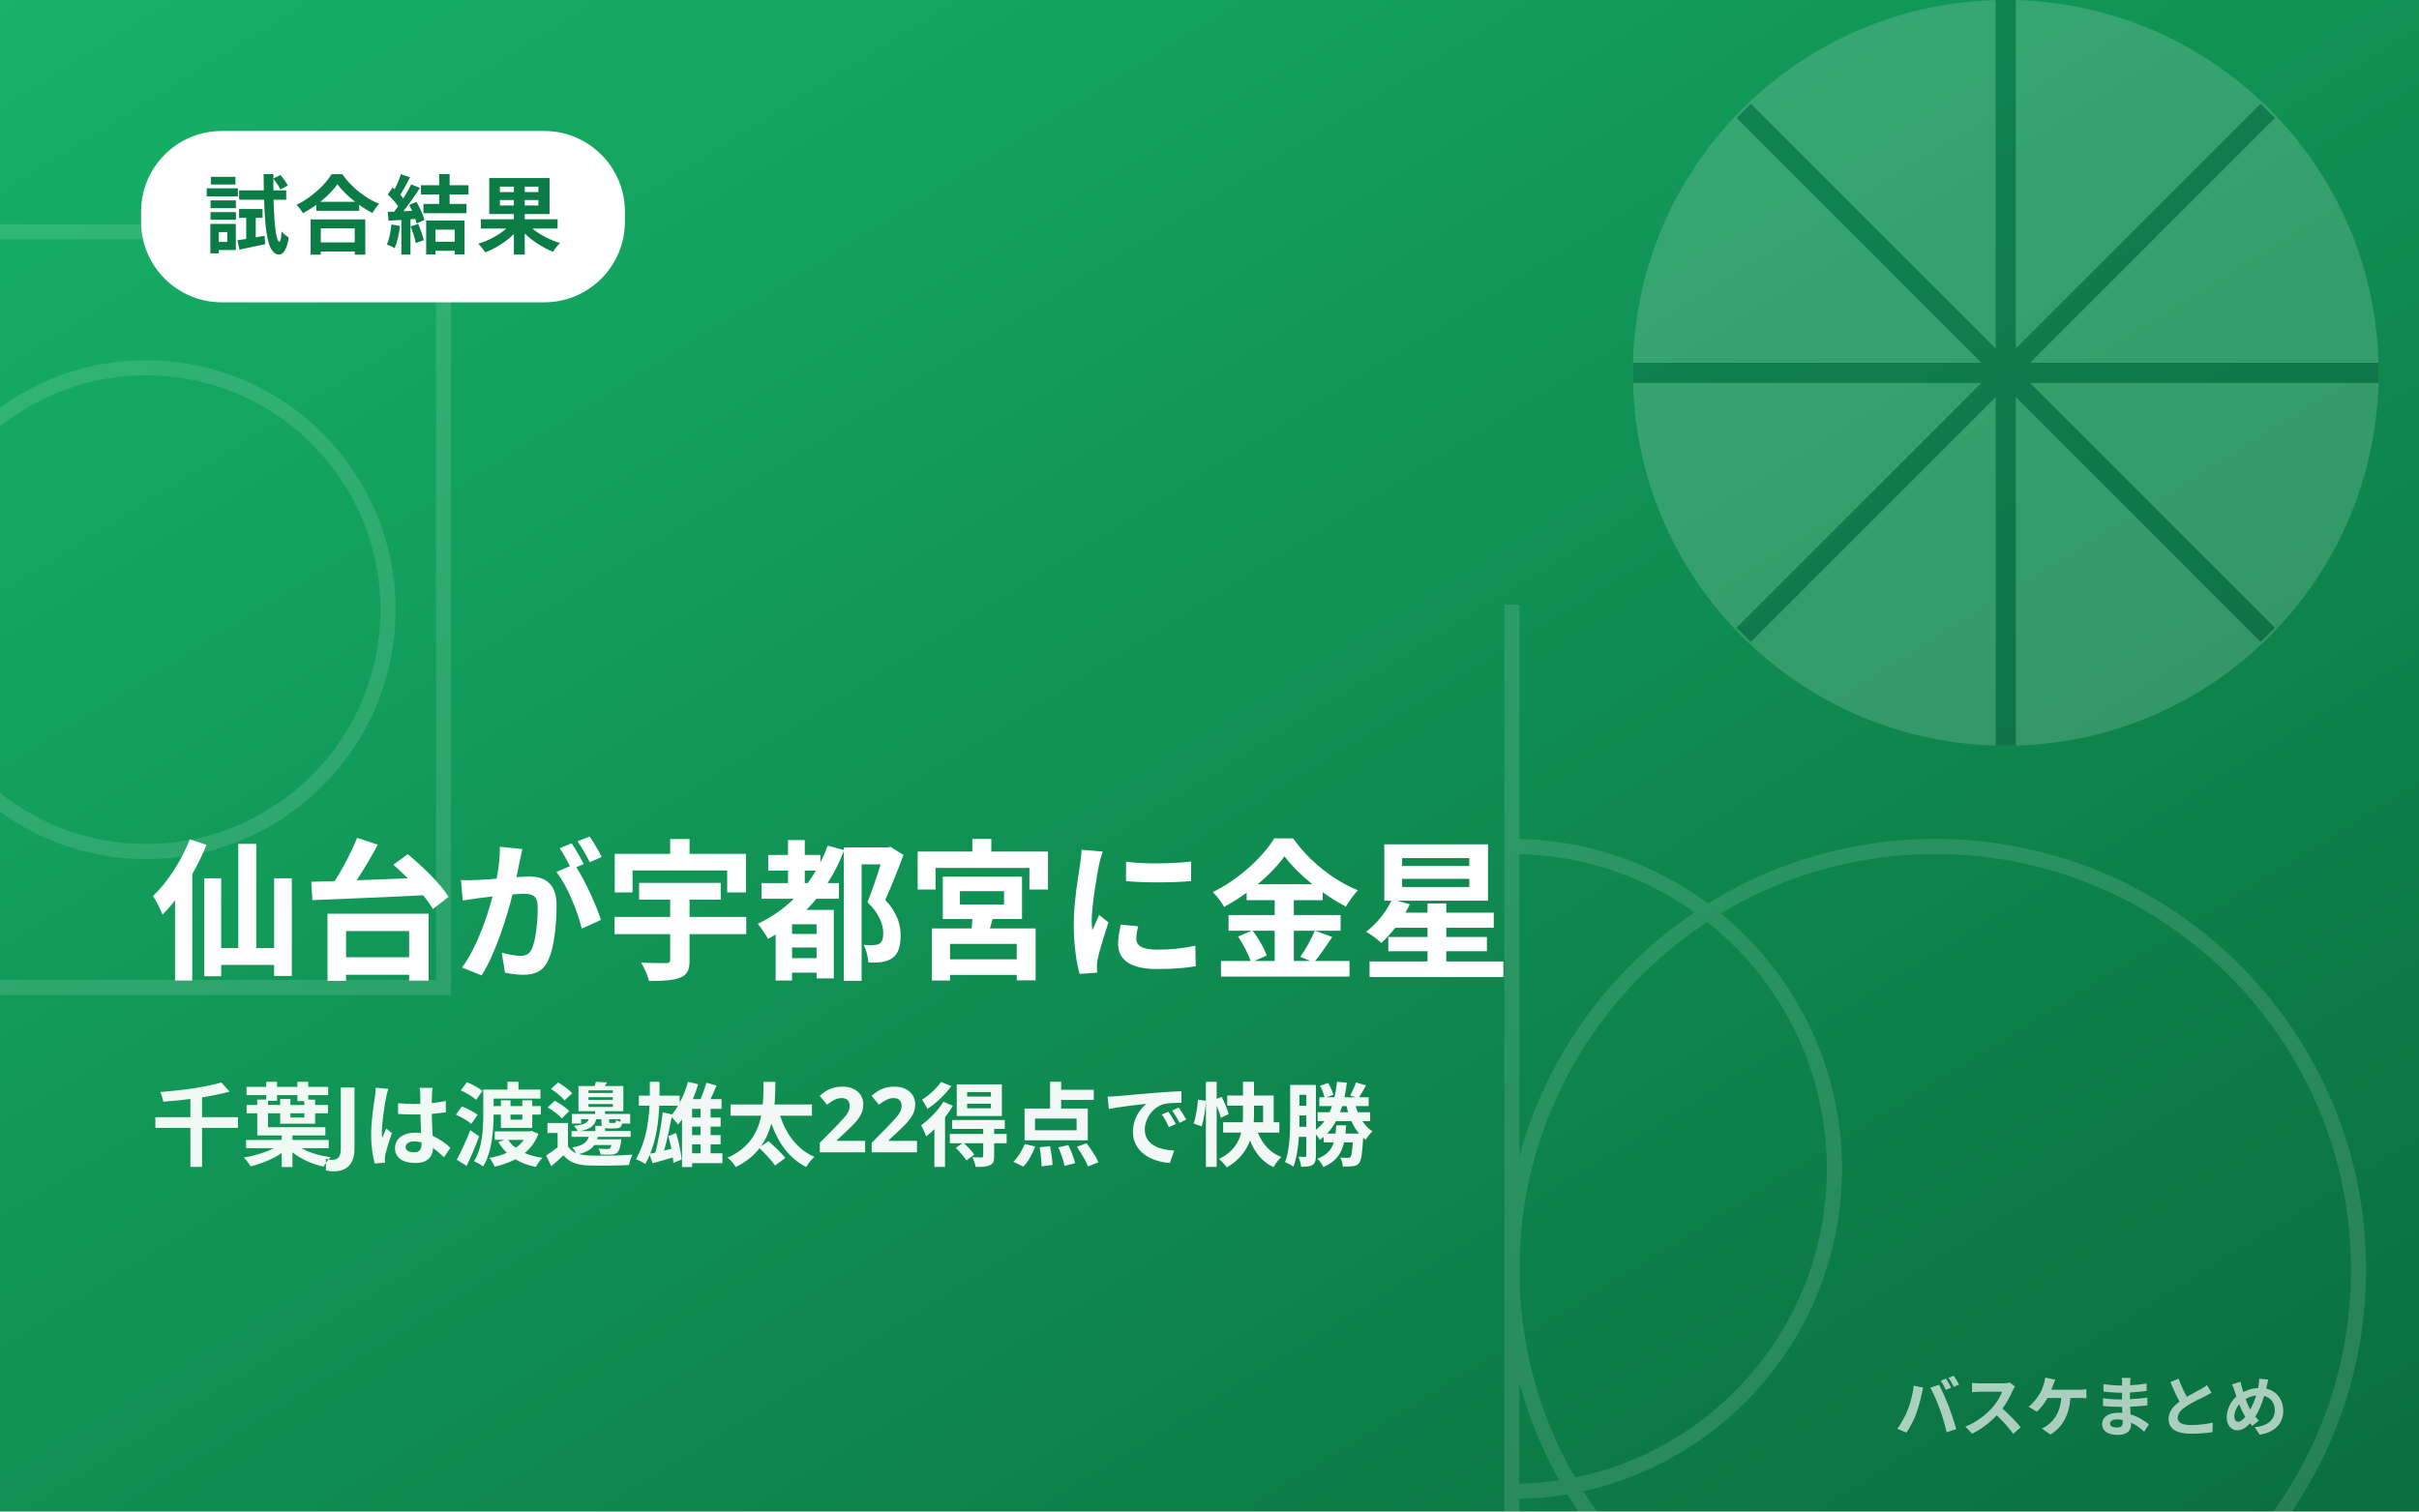
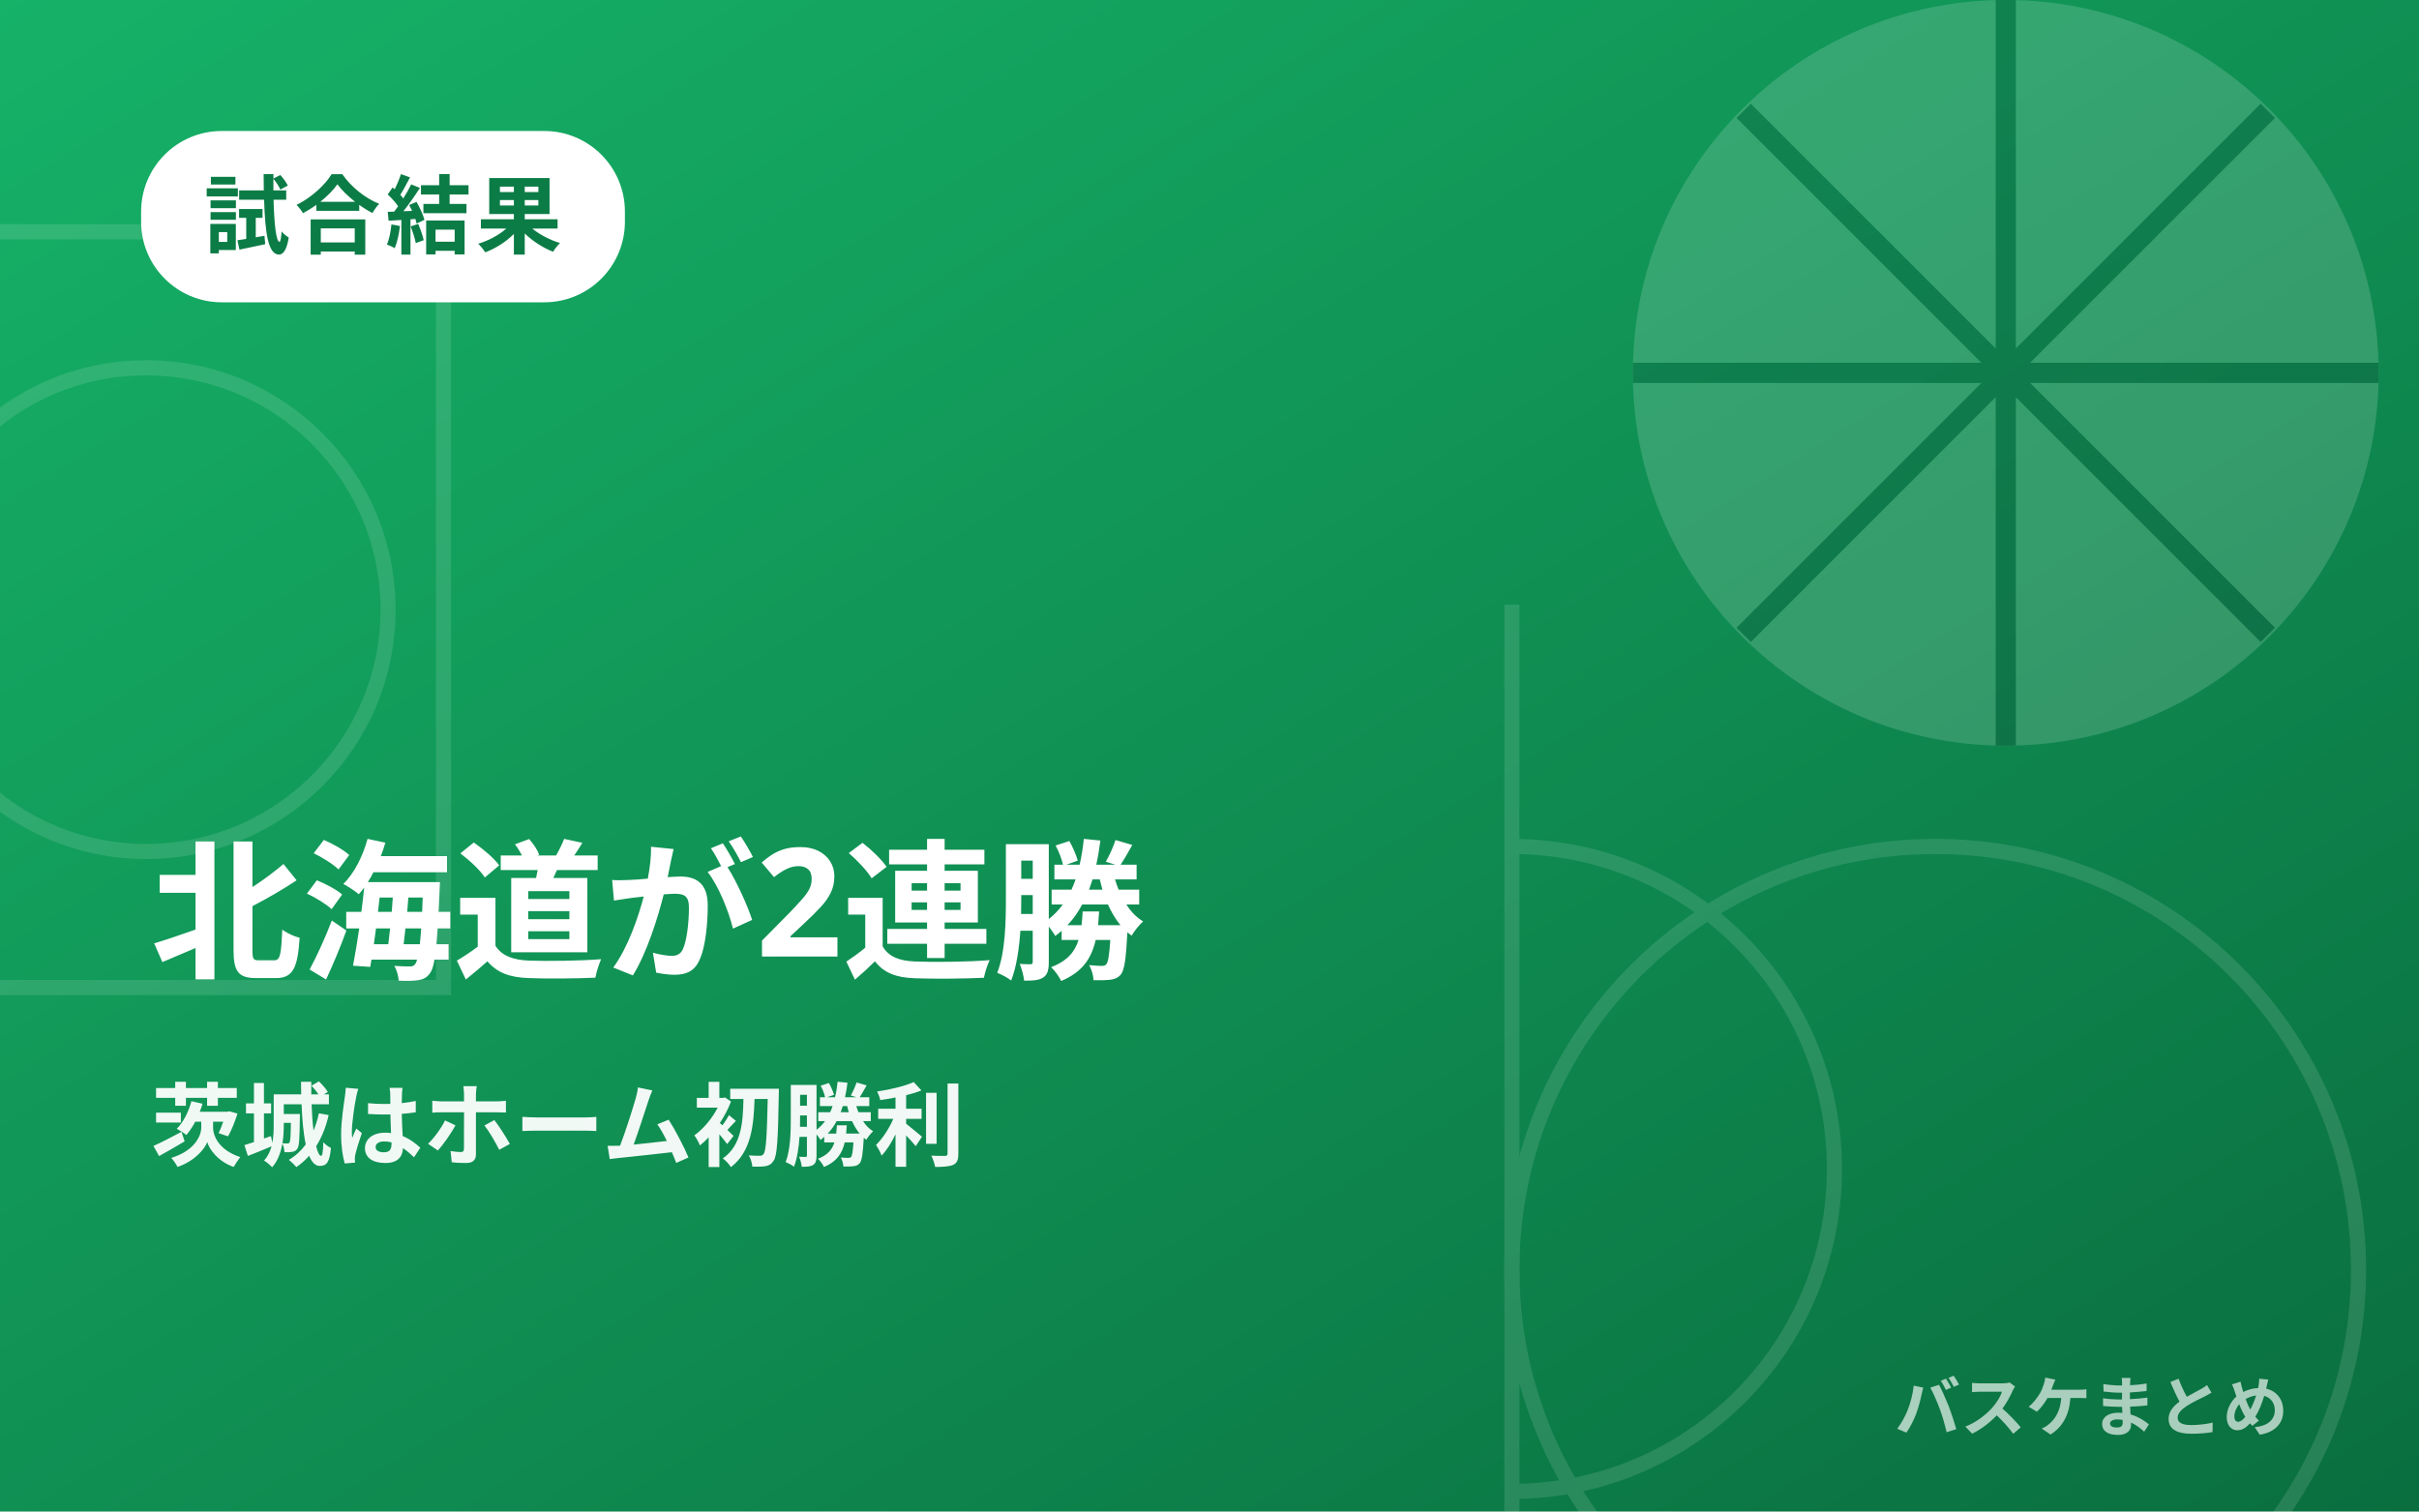
- <svg xmlns="http://www.w3.org/2000/svg" viewBox="0 0 480 300" role="img" aria-label="仙台が宇都宮に85-81で金星 千葉Jは渡邊雄太22得点で快勝">
+ <svg xmlns="http://www.w3.org/2000/svg" viewBox="0 0 480 300" role="img" aria-label="北海道が富永啓生35得点で2連勝、茨城はホーム初勝利 Bプレミア10月18日は4試合大差決着">
  <defs>
    <linearGradient id="g" x1="0" y1="0" x2="1" y2="1">
      <stop offset="0" stop-color="#16b268" />
      <stop offset="1" stop-color="#0a6e3f" />
    </linearGradient>
  </defs>
  <rect width="480" height="300" fill="url(#g)" />
  <g stroke="#ffffff" stroke-width="3" fill="none" opacity="0.12">
    <circle cx="384" cy="252" r="84" />
    <line x1="300" y1="120" x2="300" y2="300" />
    <path d="M300 168 a64 64 0 0 1 0 128" />
    <rect x="-30" y="46" width="118" height="150" />
    <circle cx="29" cy="121" r="48" />
  </g>
  <g transform="translate(398,74)" opacity="0.16">
    <circle r="74" fill="#ffffff" />
    <path d="M-74 0H74 M0 -74V74 M-52 -52Q0 0 52 52 M52 -52Q0 0 -52 52" stroke="#0d1b2a" stroke-width="4" fill="none" />
  </g>
  <rect x="28" y="26" rx="16" ry="16" width="96" height="34" fill="#ffffff" />
  <text x="76.0" y="49" font-family="'Hiragino Kaku Gothic ProN','Noto Sans JP','Yu Gothic',Meiryo,sans-serif" font-weight="800" font-size="17" fill="#0c7c46" text-anchor="middle" letter-spacing="1">試合結果</text>
-   <text x="30" y="192" font-family="'Hiragino Kaku Gothic ProN','Noto Sans JP','Yu Gothic',Meiryo,sans-serif" font-weight="900" font-size="30" fill="#ffffff">仙台が宇都宮に金星</text>
-   <text x="30" y="230" font-family="'Hiragino Kaku Gothic ProN','Noto Sans JP','Yu Gothic',Meiryo,sans-serif" font-weight="700" font-size="18" fill="#ffffff" opacity="0.94">千葉Jは渡邊雄太22得点で快勝</text>
+   <text x="30" y="192" font-family="'Hiragino Kaku Gothic ProN','Noto Sans JP','Yu Gothic',Meiryo,sans-serif" font-weight="900" font-size="30" fill="#ffffff">北海道が2連勝</text>
+   <text x="30" y="230" font-family="'Hiragino Kaku Gothic ProN','Noto Sans JP','Yu Gothic',Meiryo,sans-serif" font-weight="700" font-size="18" fill="#ffffff" opacity="0.94">茨城はホーム初勝利</text>
  <text x="454" y="284" font-family="'Hiragino Kaku Gothic ProN','Noto Sans JP','Yu Gothic',Meiryo,sans-serif" text-anchor="end" font-weight="800" font-size="13" fill="#ffffff" opacity="0.65">バスケまとめ</text>
</svg>
